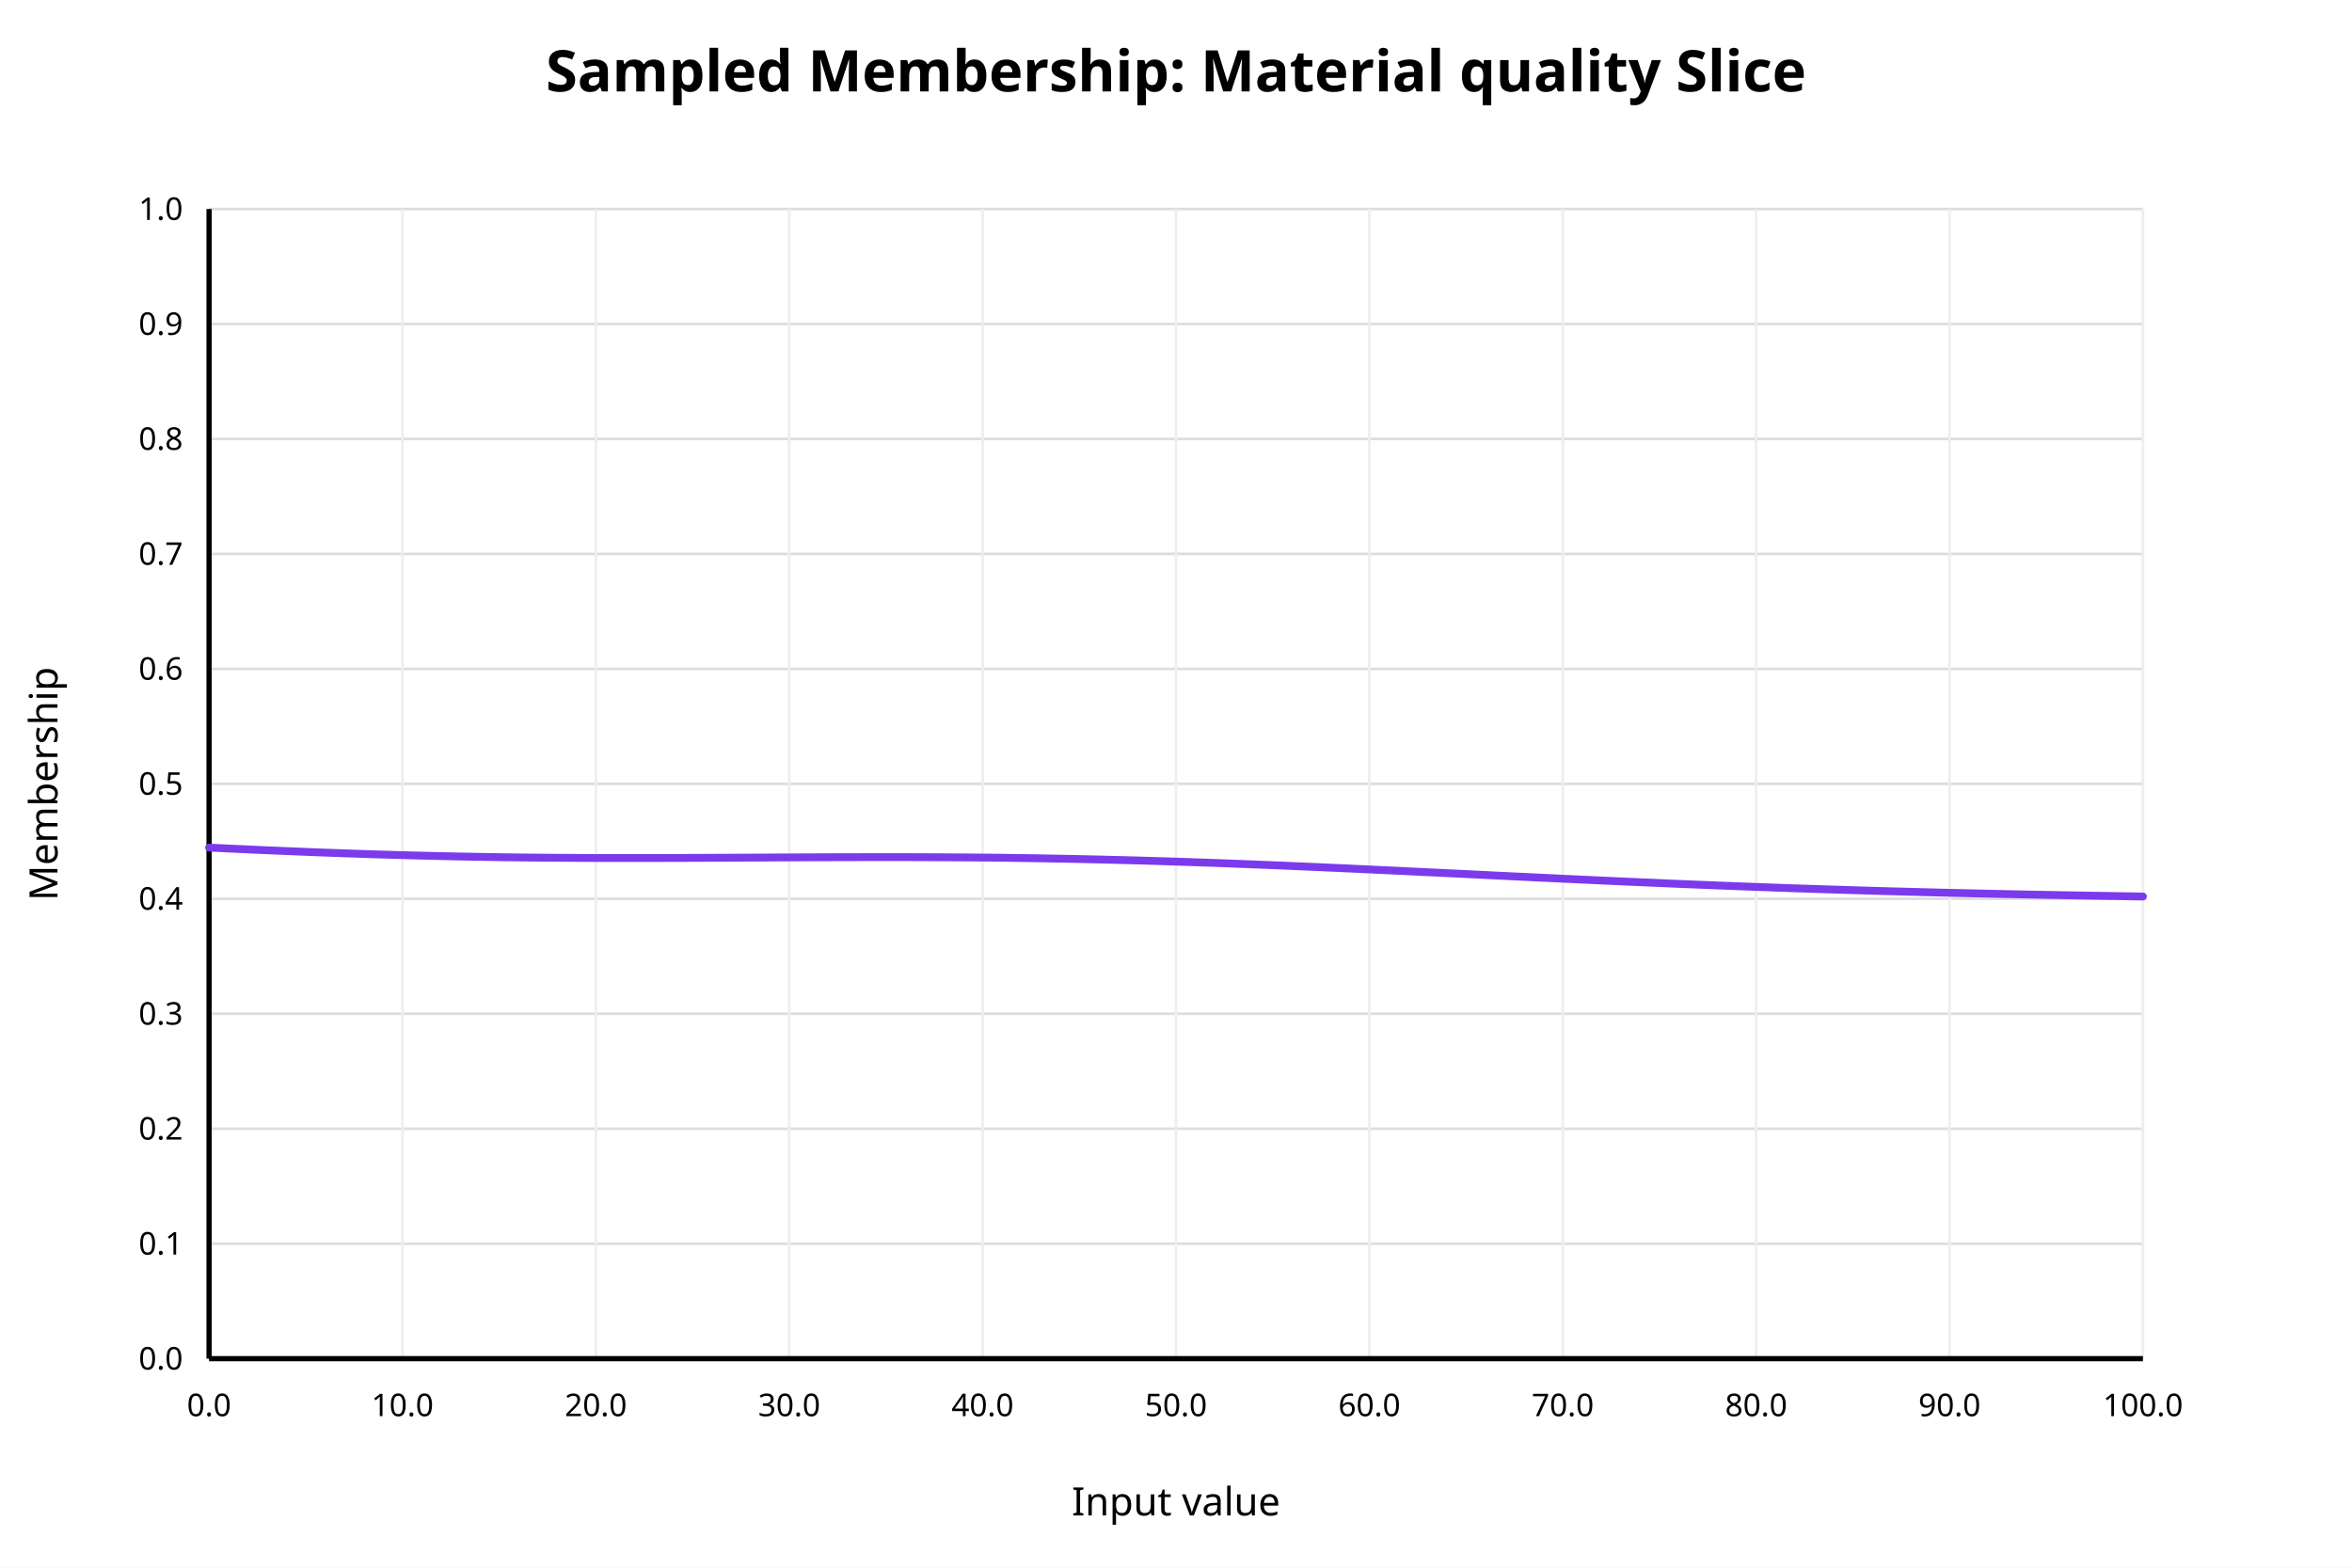
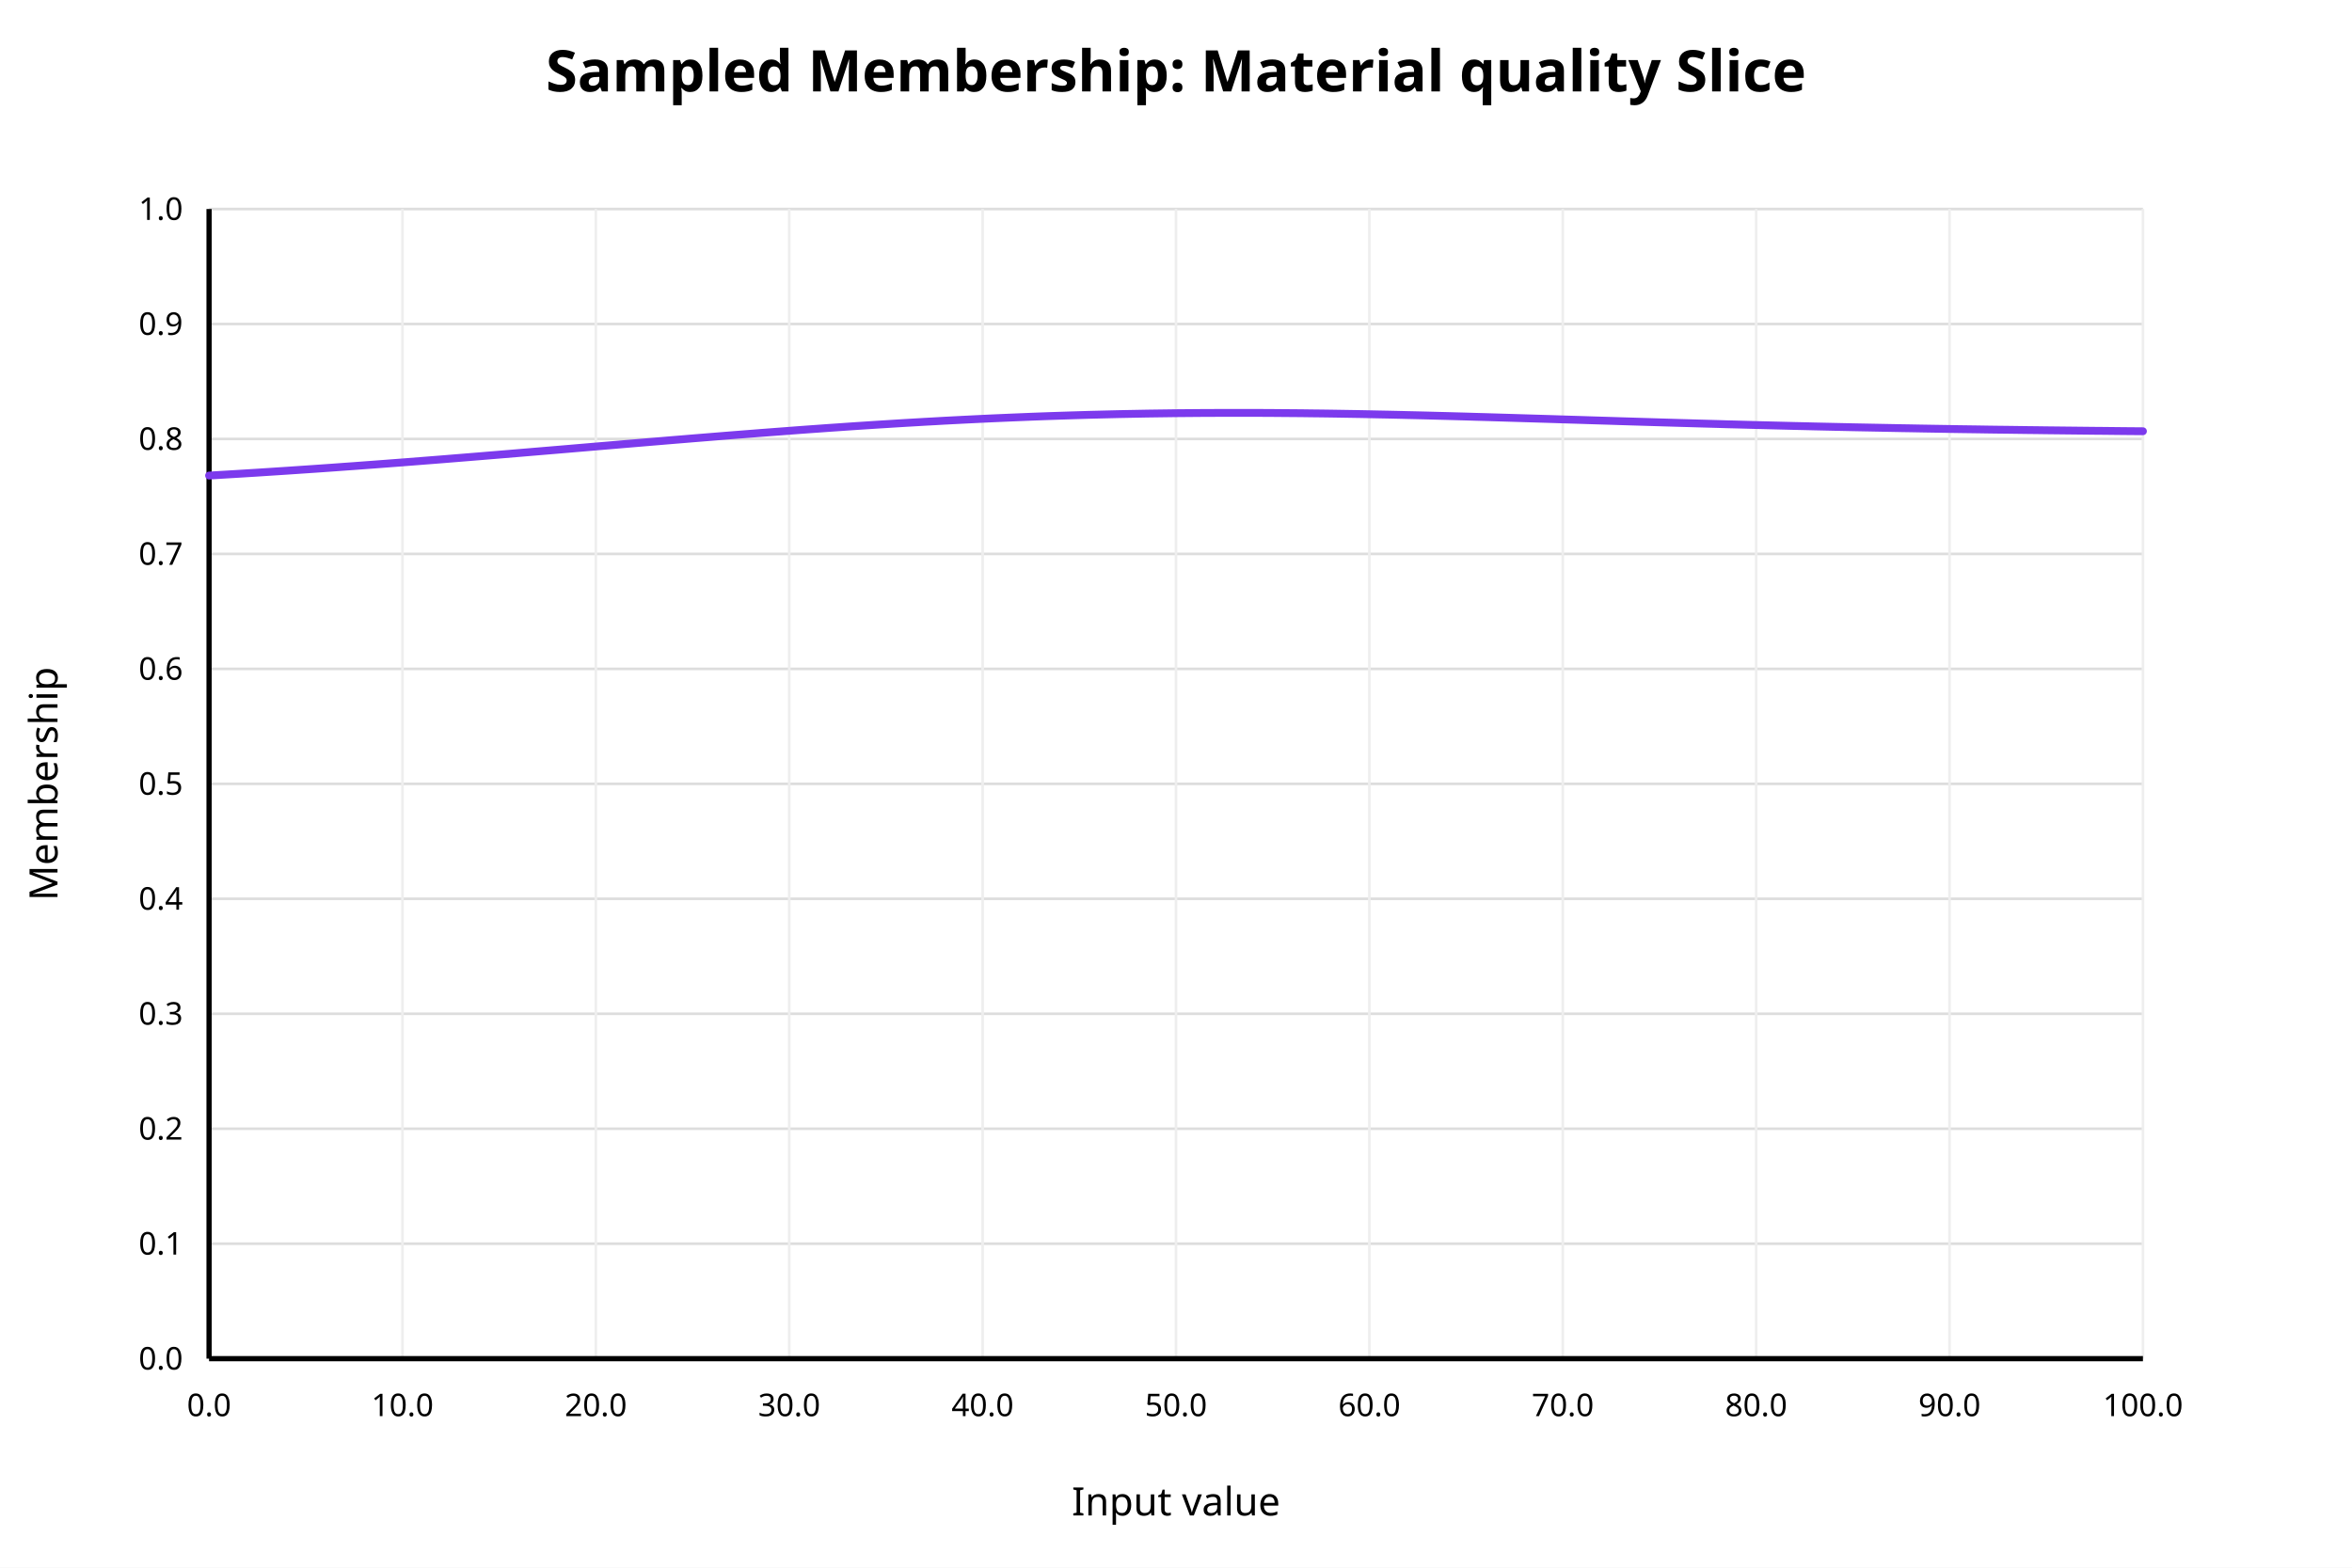
<svg xmlns="http://www.w3.org/2000/svg" width="900" height="600" viewBox="0 0 900 600">
  <rect x="0" y="0" width="900" height="600" fill="white" />
  <text x="450" y="35" text-anchor="middle" font-family="sans-serif" font-size="22" font-weight="bold" fill="black">Sampled Membership: Material quality Slice</text>
  <line x1="80" y1="520.00" x2="820" y2="520.00" stroke="#dddddd" stroke-width="1" />
  <text x="70" y="520.00" text-anchor="end" dominant-baseline="middle" font-family="sans-serif" font-size="12" fill="black">0.0</text>
  <line x1="80" y1="476.00" x2="820" y2="476.00" stroke="#dddddd" stroke-width="1" />
  <text x="70" y="476.00" text-anchor="end" dominant-baseline="middle" font-family="sans-serif" font-size="12" fill="black">0.1</text>
  <line x1="80" y1="432.00" x2="820" y2="432.00" stroke="#dddddd" stroke-width="1" />
  <text x="70" y="432.00" text-anchor="end" dominant-baseline="middle" font-family="sans-serif" font-size="12" fill="black">0.2</text>
  <line x1="80" y1="388.00" x2="820" y2="388.00" stroke="#dddddd" stroke-width="1" />
  <text x="70" y="388.00" text-anchor="end" dominant-baseline="middle" font-family="sans-serif" font-size="12" fill="black">0.3</text>
  <line x1="80" y1="344.00" x2="820" y2="344.00" stroke="#dddddd" stroke-width="1" />
  <text x="70" y="344.00" text-anchor="end" dominant-baseline="middle" font-family="sans-serif" font-size="12" fill="black">0.4</text>
  <line x1="80" y1="300.00" x2="820" y2="300.00" stroke="#dddddd" stroke-width="1" />
  <text x="70" y="300.00" text-anchor="end" dominant-baseline="middle" font-family="sans-serif" font-size="12" fill="black">0.5</text>
  <line x1="80" y1="256.00" x2="820" y2="256.00" stroke="#dddddd" stroke-width="1" />
  <text x="70" y="256.00" text-anchor="end" dominant-baseline="middle" font-family="sans-serif" font-size="12" fill="black">0.6</text>
  <line x1="80" y1="212.00" x2="820" y2="212.00" stroke="#dddddd" stroke-width="1" />
  <text x="70" y="212.00" text-anchor="end" dominant-baseline="middle" font-family="sans-serif" font-size="12" fill="black">0.7</text>
  <line x1="80" y1="168.00" x2="820" y2="168.00" stroke="#dddddd" stroke-width="1" />
  <text x="70" y="168.00" text-anchor="end" dominant-baseline="middle" font-family="sans-serif" font-size="12" fill="black">0.8</text>
  <line x1="80" y1="124.00" x2="820" y2="124.00" stroke="#dddddd" stroke-width="1" />
  <text x="70" y="124.00" text-anchor="end" dominant-baseline="middle" font-family="sans-serif" font-size="12" fill="black">0.9</text>
  <line x1="80" y1="80.00" x2="820" y2="80.00" stroke="#dddddd" stroke-width="1" />
  <text x="70" y="80.00" text-anchor="end" dominant-baseline="middle" font-family="sans-serif" font-size="12" fill="black">1.0</text>
  <line x1="80.00" y1="80" x2="80.00" y2="520" stroke="#eeeeee" stroke-width="1" />
  <text x="80.00" y="542" text-anchor="middle" font-family="sans-serif" font-size="12" fill="black">0.0</text>
  <line x1="154.00" y1="80" x2="154.00" y2="520" stroke="#eeeeee" stroke-width="1" />
  <text x="154.00" y="542" text-anchor="middle" font-family="sans-serif" font-size="12" fill="black">10.0</text>
  <line x1="228.00" y1="80" x2="228.00" y2="520" stroke="#eeeeee" stroke-width="1" />
  <text x="228.00" y="542" text-anchor="middle" font-family="sans-serif" font-size="12" fill="black">20.0</text>
  <line x1="302.00" y1="80" x2="302.00" y2="520" stroke="#eeeeee" stroke-width="1" />
  <text x="302.00" y="542" text-anchor="middle" font-family="sans-serif" font-size="12" fill="black">30.0</text>
  <line x1="376.00" y1="80" x2="376.00" y2="520" stroke="#eeeeee" stroke-width="1" />
  <text x="376.00" y="542" text-anchor="middle" font-family="sans-serif" font-size="12" fill="black">40.0</text>
  <line x1="450.00" y1="80" x2="450.00" y2="520" stroke="#eeeeee" stroke-width="1" />
  <text x="450.00" y="542" text-anchor="middle" font-family="sans-serif" font-size="12" fill="black">50.0</text>
  <line x1="524.00" y1="80" x2="524.00" y2="520" stroke="#eeeeee" stroke-width="1" />
  <text x="524.00" y="542" text-anchor="middle" font-family="sans-serif" font-size="12" fill="black">60.0</text>
  <line x1="598.00" y1="80" x2="598.00" y2="520" stroke="#eeeeee" stroke-width="1" />
  <text x="598.00" y="542" text-anchor="middle" font-family="sans-serif" font-size="12" fill="black">70.0</text>
  <line x1="672.00" y1="80" x2="672.00" y2="520" stroke="#eeeeee" stroke-width="1" />
  <text x="672.00" y="542" text-anchor="middle" font-family="sans-serif" font-size="12" fill="black">80.0</text>
  <line x1="746.00" y1="80" x2="746.00" y2="520" stroke="#eeeeee" stroke-width="1" />
  <text x="746.00" y="542" text-anchor="middle" font-family="sans-serif" font-size="12" fill="black">90.0</text>
  <line x1="820.00" y1="80" x2="820.00" y2="520" stroke="#eeeeee" stroke-width="1" />
  <text x="820.00" y="542" text-anchor="middle" font-family="sans-serif" font-size="12" fill="black">100.0</text>
  <line x1="80" y1="520" x2="820" y2="520" stroke="black" stroke-width="2" />
  <line x1="80" y1="80" x2="80" y2="520" stroke="black" stroke-width="2" />
  <text x="450" y="580" text-anchor="middle" font-family="sans-serif" font-size="15" fill="black">Input value</text>
  <text x="22" y="300" text-anchor="middle" font-family="sans-serif" font-size="15" fill="black" transform="rotate(-90 22 300)">Membership</text>
-   <polyline fill="none" stroke="#7c3aed" stroke-width="3" stroke-linejoin="round" stroke-linecap="round" points="80.00,324.40 83.70,324.57 87.40,324.75 91.10,324.92 94.80,325.09 98.50,325.26 102.20,325.42 105.90,325.58 109.60,325.73 113.30,325.88 117.00,326.03 120.70,326.18 124.40,326.32 128.10,326.45 131.80,326.59 135.50,326.71 139.20,326.84 142.90,326.96 146.60,327.07 150.30,327.18 154.00,327.28 157.70,327.38 161.40,327.48 165.10,327.57 168.80,327.65 172.50,327.73 176.20,327.81 179.90,327.88 183.60,327.94 187.30,328.01 191.00,328.06 194.70,328.11 198.40,328.16 202.10,328.20 205.80,328.24 209.50,328.27 213.20,328.30 216.90,328.32 220.60,328.34 224.30,328.36 228.00,328.37 231.70,328.38 235.40,328.39 239.10,328.39 242.80,328.39 246.50,328.39 250.20,328.38 253.90,328.37 257.60,328.36 261.30,328.35 265.00,328.34 268.70,328.32 272.40,328.30 276.10,328.29 279.80,328.27 283.50,328.25 287.20,328.23 290.90,328.21 294.60,328.19 298.30,328.17 302.00,328.15 305.70,328.13 309.40,328.12 313.10,328.10 316.80,328.09 320.50,328.07 324.20,328.06 327.90,328.06 331.60,328.05 335.30,328.05 339.00,328.04 342.70,328.05 346.40,328.05 350.10,328.06 353.80,328.07 357.50,328.09 361.20,328.10 364.90,328.13 368.60,328.15 372.30,328.18 376.00,328.21 379.70,328.25 383.40,328.29 387.10,328.34 390.80,328.39 394.50,328.44 398.20,328.50 401.90,328.57 405.60,328.63 409.30,328.70 413.00,328.78 416.70,328.86 420.40,328.94 424.10,329.03 427.80,329.13 431.50,329.22 435.20,329.32 438.90,329.43 442.60,329.54 446.30,329.65 450.00,329.77 453.70,329.89 457.40,330.01 461.10,330.14 464.80,330.27 468.50,330.41 472.20,330.55 475.90,330.69 479.60,330.83 483.30,330.98 487.00,331.13 490.70,331.28 494.40,331.44 498.10,331.60 501.80,331.76 505.50,331.92 509.20,332.09 512.90,332.25 516.60,332.42 520.30,332.59 524.00,332.76 527.70,332.94 531.40,333.11 535.10,333.28 538.80,333.46 542.50,333.64 546.20,333.82 549.90,333.99 553.60,334.17 557.30,334.35 561.00,334.53 564.70,334.71 568.40,334.89 572.10,335.07 575.80,335.25 579.50,335.43 583.20,335.60 586.90,335.78 590.60,335.96 594.30,336.13 598.00,336.31 601.70,336.48 605.40,336.65 609.10,336.82 612.80,336.99 616.50,337.16 620.20,337.33 623.90,337.49 627.60,337.65 631.30,337.81 635.00,337.97 638.70,338.13 642.40,338.29 646.10,338.44 649.80,338.59 653.50,338.74 657.20,338.89 660.90,339.03 664.60,339.17 668.30,339.31 672.00,339.45 675.70,339.58 679.40,339.72 683.10,339.85 686.80,339.98 690.50,340.10 694.20,340.22 697.90,340.34 701.60,340.46 705.30,340.58 709.00,340.69 712.70,340.80 716.40,340.91 720.10,341.02 723.80,341.12 727.50,341.22 731.20,341.32 734.90,341.42 738.60,341.51 742.30,341.61 746.00,341.70 749.70,341.79 753.40,341.87 757.10,341.96 760.80,342.04 764.50,342.12 768.20,342.20 771.90,342.27 775.60,342.35 779.30,342.42 783.00,342.49 786.70,342.56 790.40,342.63 794.10,342.69 797.80,342.76 801.50,342.82 805.20,342.88 808.90,342.94 812.60,343.00 816.30,343.06 820.00,343.12" />
+   <polyline fill="none" stroke="#7c3aed" stroke-width="3" stroke-linejoin="round" stroke-linecap="round" points="80.00,182.01 83.70,181.79 87.40,181.57 91.10,181.35 94.80,181.12 98.50,180.89 102.20,180.65 105.90,180.41 109.60,180.17 113.30,179.92 117.00,179.67 120.70,179.42 124.40,179.16 128.10,178.90 131.80,178.63 135.50,178.37 139.20,178.09 142.90,177.82 146.60,177.54 150.30,177.26 154.00,176.98 157.70,176.69 161.40,176.40 165.10,176.11 168.80,175.82 172.50,175.52 176.20,175.22 179.90,174.92 183.60,174.62 187.30,174.31 191.00,174.01 194.70,173.70 198.40,173.39 202.10,173.08 205.80,172.77 209.50,172.46 213.20,172.15 216.90,171.84 220.60,171.52 224.30,171.21 228.00,170.89 231.70,170.58 235.40,170.27 239.10,169.95 242.80,169.64 246.50,169.33 250.20,169.02 253.90,168.71 257.60,168.40 261.30,168.10 265.00,167.79 268.70,167.49 272.40,167.19 276.10,166.89 279.80,166.59 283.50,166.30 287.20,166.01 290.90,165.72 294.60,165.44 298.30,165.16 302.00,164.88 305.70,164.60 309.40,164.33 313.10,164.07 316.80,163.80 320.50,163.55 324.20,163.29 327.90,163.04 331.60,162.80 335.30,162.56 339.00,162.33 342.70,162.10 346.40,161.87 350.10,161.66 353.80,161.44 357.50,161.24 361.20,161.03 364.90,160.84 368.60,160.65 372.30,160.47 376.00,160.29 379.70,160.12 383.40,159.96 387.10,159.80 390.80,159.65 394.50,159.50 398.20,159.36 401.90,159.23 405.60,159.11 409.30,158.99 413.00,158.88 416.70,158.77 420.40,158.68 424.10,158.59 427.80,158.50 431.50,158.43 435.20,158.36 438.90,158.29 442.60,158.24 446.30,158.19 450.00,158.14 453.70,158.11 457.40,158.08 461.10,158.05 464.80,158.04 468.50,158.03 472.20,158.02 475.90,158.02 479.60,158.03 483.30,158.04 487.00,158.06 490.70,158.09 494.40,158.12 498.10,158.15 501.80,158.20 505.50,158.24 509.20,158.29 512.90,158.35 516.60,158.41 520.30,158.47 524.00,158.54 527.70,158.62 531.40,158.69 535.10,158.77 538.80,158.86 542.50,158.94 546.20,159.03 549.90,159.13 553.60,159.22 557.30,159.32 561.00,159.42 564.70,159.53 568.40,159.63 572.10,159.74 575.80,159.85 579.50,159.96 583.20,160.07 586.90,160.18 590.60,160.29 594.30,160.40 598.00,160.52 601.70,160.63 605.40,160.74 609.10,160.86 612.80,160.97 616.50,161.08 620.20,161.20 623.90,161.31 627.60,161.42 631.30,161.53 635.00,161.64 638.70,161.75 642.40,161.86 646.10,161.96 649.80,162.07 653.50,162.17 657.20,162.27 660.90,162.38 664.60,162.47 668.30,162.57 672.00,162.67 675.70,162.76 679.40,162.85 683.10,162.94 686.80,163.03 690.50,163.11 694.20,163.20 697.90,163.28 701.60,163.36 705.30,163.44 709.00,163.52 712.70,163.59 716.40,163.66 720.10,163.73 723.80,163.80 727.50,163.87 731.20,163.93 734.90,164.00 738.60,164.06 742.30,164.12 746.00,164.18 749.70,164.24 753.40,164.29 757.10,164.34 760.80,164.40 764.50,164.45 768.20,164.49 771.90,164.54 775.60,164.59 779.30,164.63 783.00,164.68 786.70,164.72 790.40,164.76 794.10,164.80 797.80,164.84 801.50,164.88 805.20,164.91 808.90,164.95 812.60,164.99 816.30,165.02 820.00,165.05" />
</svg>
